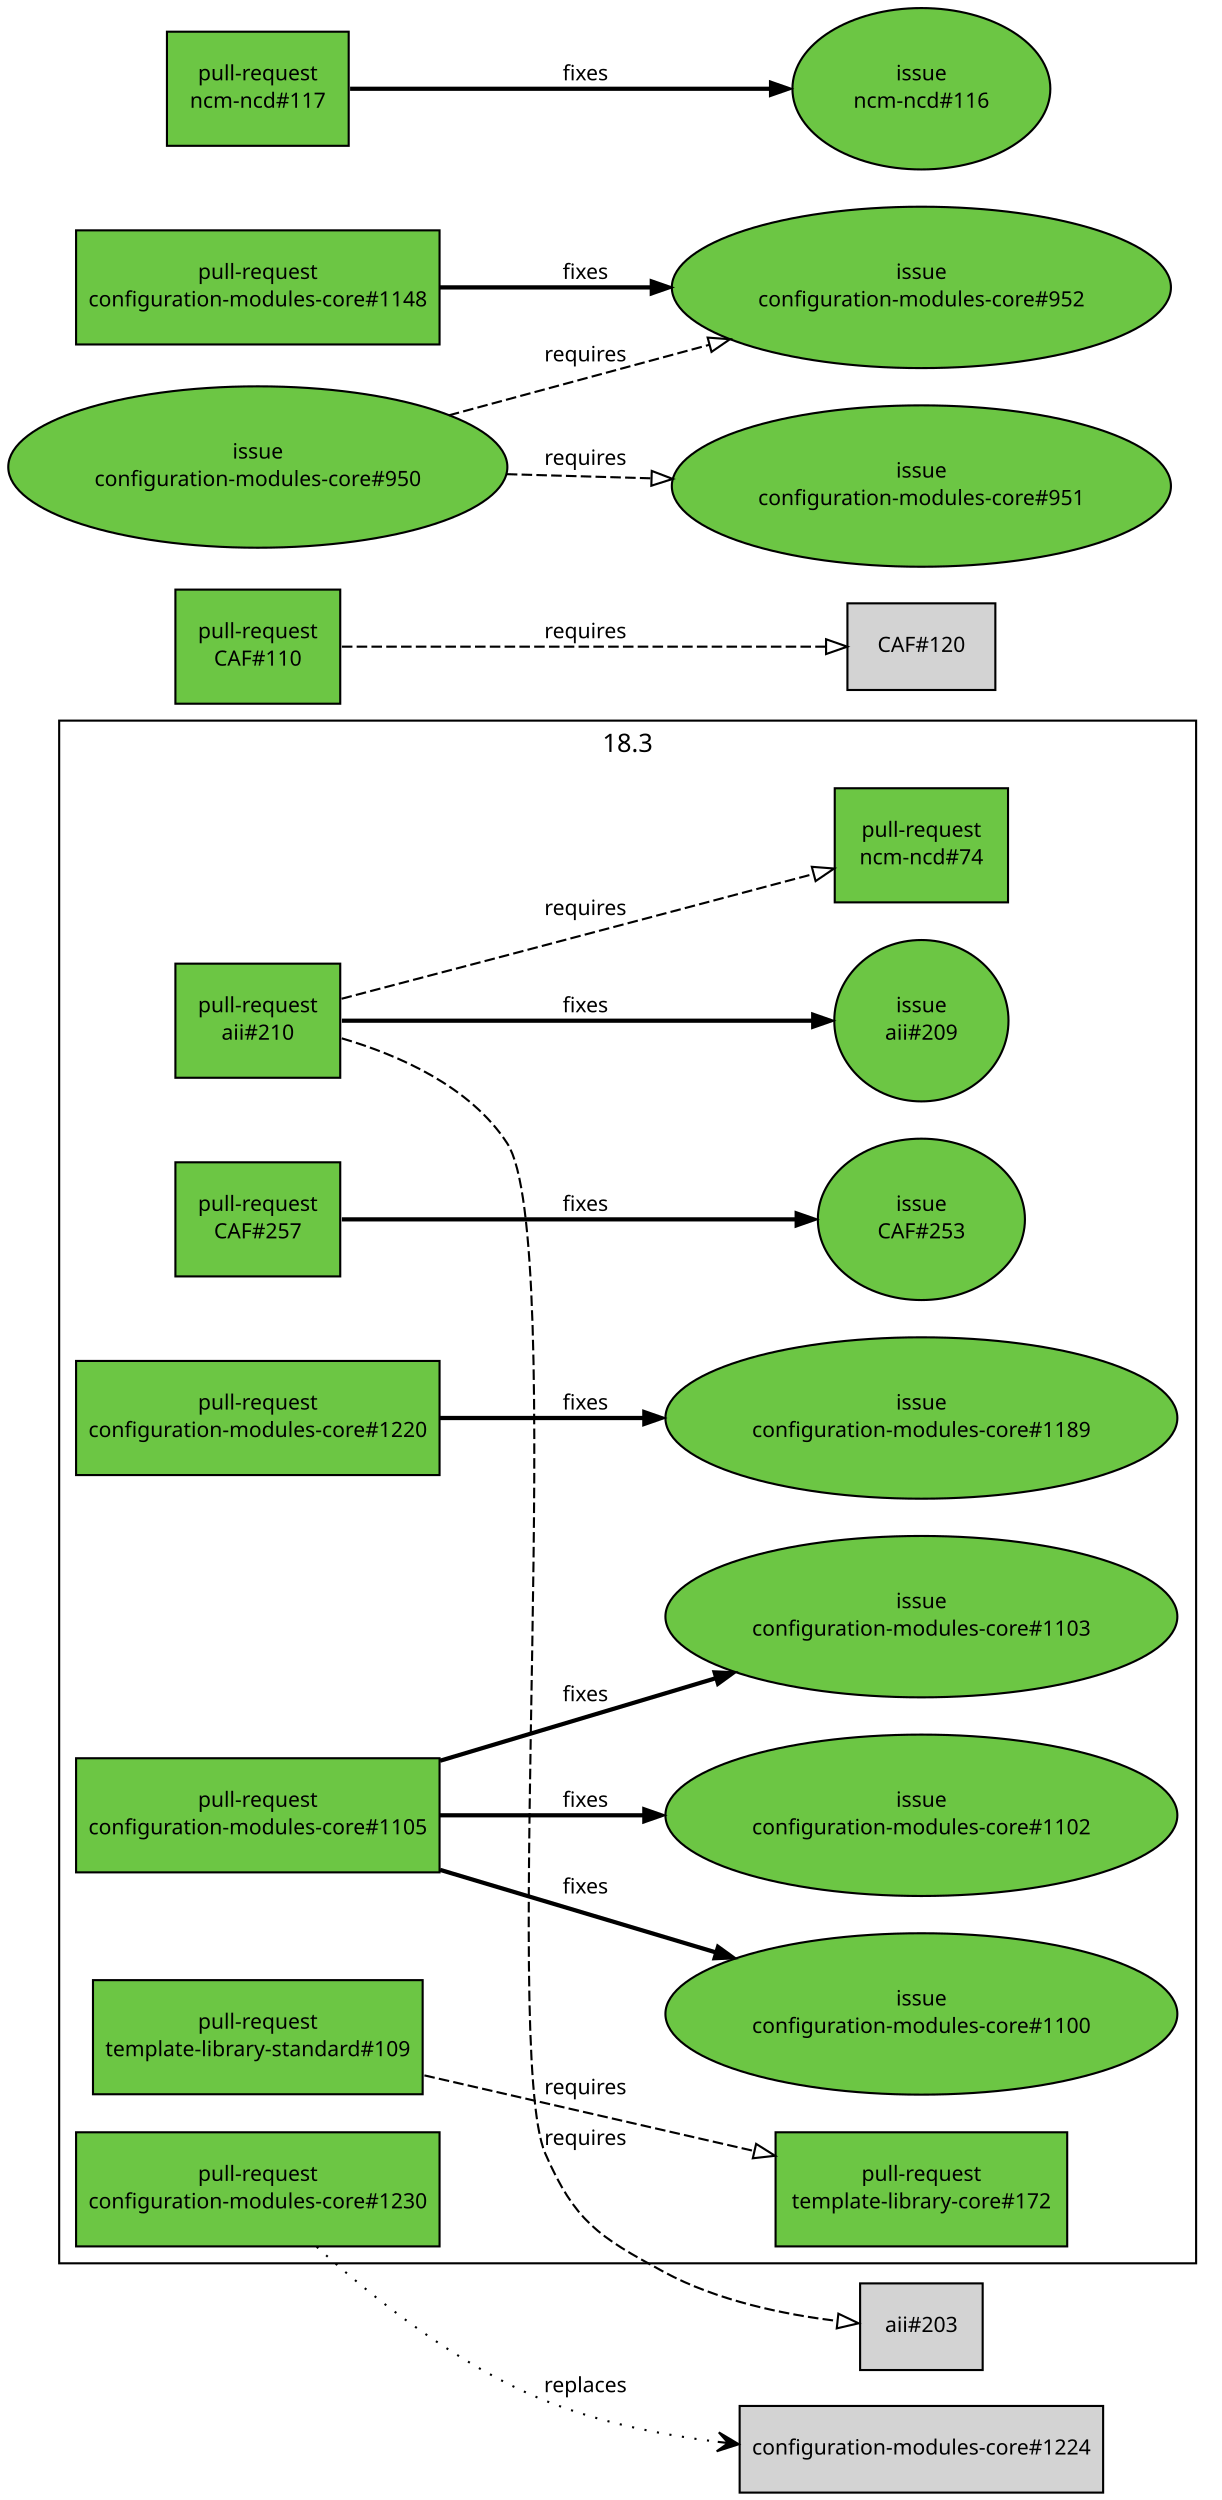
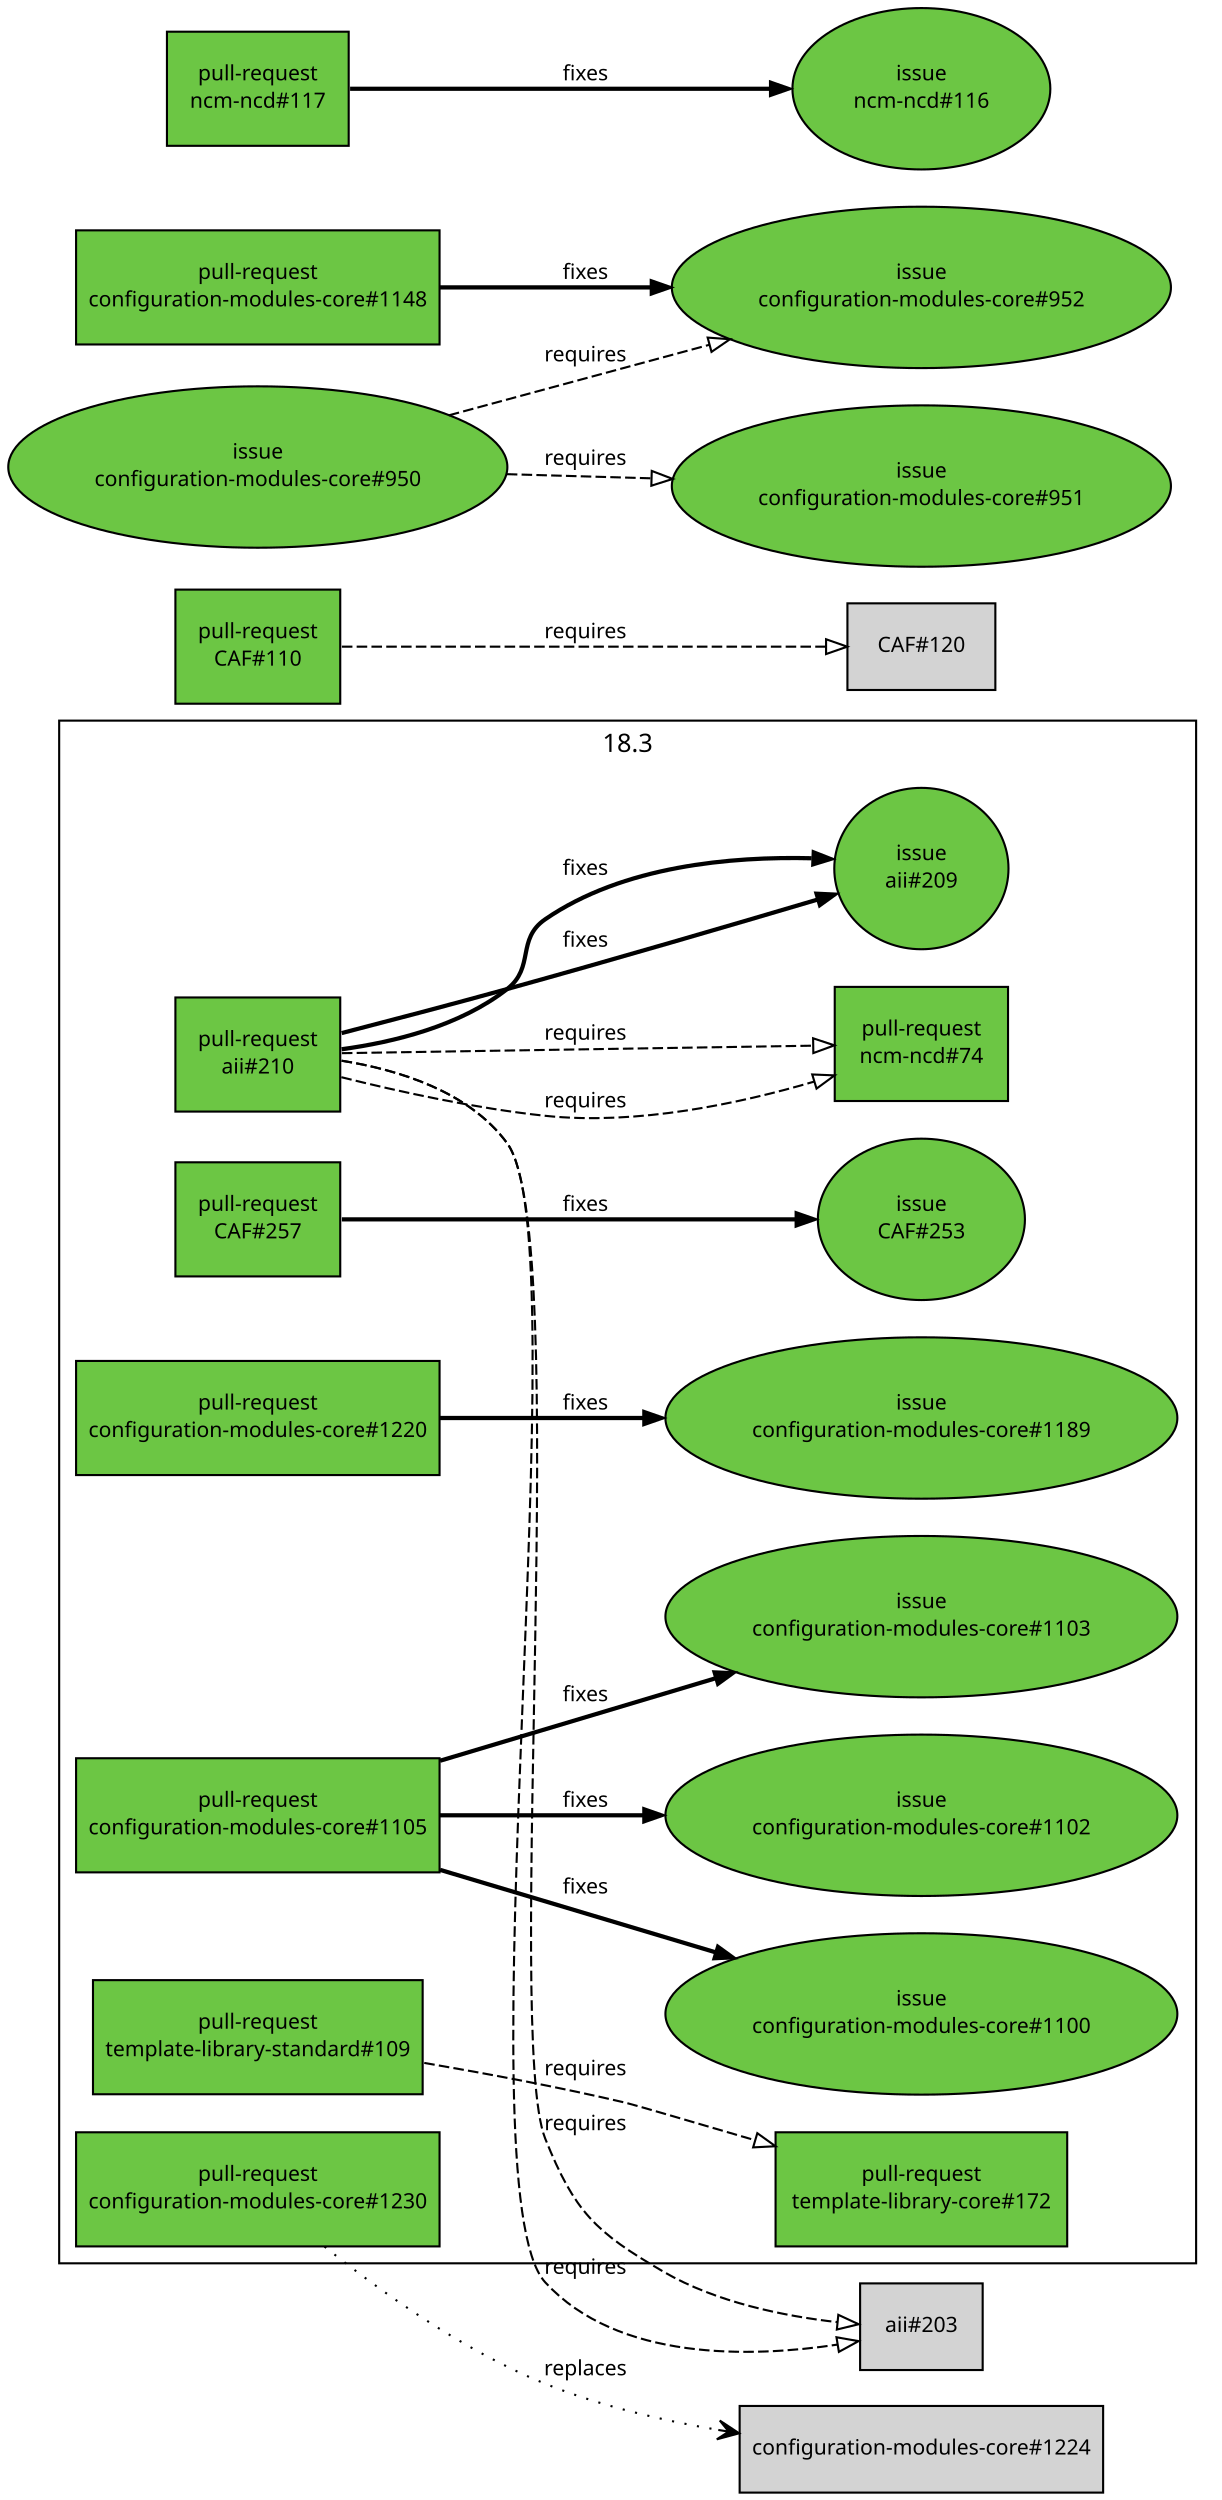
<svg xmlns="http://www.w3.org/2000/svg" xmlns:xlink="http://www.w3.org/1999/xlink" width="578pt" height="1183pt" viewBox="0.00 0.00 578.00 1183.00">
  <g id="graph1" class="graph" transform="scale(1 1) rotate(0) translate(4 1179)">
    <polygon fill="white" stroke="white" points="-4,5 -4,-1179 575,-1179 575,5 -4,5" />
    <g id="graph3" class="cluster">
      <polygon fill="none" stroke="black" points="24,-108 24,-838 562,-838 562,-108 24,-108" />
      <text text-anchor="middle" x="293" y="-823.2" font-family="Sans" font-size="12.00">18.3</text>
    </g>
    <g id="node1" class="node">
      <a xlink:href="https://github.com/quattor/aii/pull/210" xlink:title="Shellfe: support active config for plugins" target="_parent">
-         <polygon fill="#6cc644" stroke="black" points="157,-723 79,-723 79,-669 157,-669 157,-723" />
-         <text text-anchor="middle" x="118" y="-700" font-family="Sans" font-size="10.00">pull-request</text>
-         <text text-anchor="middle" x="118" y="-687" font-family="Sans" font-size="10.00">aii#210</text>
+         <polygon fill="#6cc644" stroke="black" points="157,-707 79,-707 79,-653 157,-653 157,-707" />
+         <text text-anchor="middle" x="118" y="-684" font-family="Sans" font-size="10.00">pull-request</text>
+         <text text-anchor="middle" x="118" y="-671" font-family="Sans" font-size="10.00">aii#210</text>
      </a>
    </g>
    <g id="node3" class="node">
      <a xlink:href="https://github.com/quattor/aii/issues/209" xlink:title="support ACTIVE_CONFIG" target="_parent">
-         <ellipse fill="#6cc644" stroke="black" cx="432" cy="-696" rx="41.217" ry="38.184" />
-         <text text-anchor="middle" x="432" y="-700" font-family="Sans" font-size="10.00">issue</text>
-         <text text-anchor="middle" x="432" y="-687" font-family="Sans" font-size="10.00">aii#209</text>
+         <ellipse fill="#6cc644" stroke="black" cx="432" cy="-768" rx="41.217" ry="38.184" />
+         <text text-anchor="middle" x="432" y="-772" font-family="Sans" font-size="10.00">issue</text>
+         <text text-anchor="middle" x="432" y="-759" font-family="Sans" font-size="10.00">aii#209</text>
      </a>
    </g>
    <g id="edge2" class="edge">
-       <path fill="none" stroke="black" stroke-width="2" d="M157.768,-696C214.279,-696 317.868,-696 380.284,-696" />
-       <polygon fill="black" stroke="black" points="380.31,-699.5 390.31,-696 380.31,-692.5 380.31,-699.5" />
-       <text text-anchor="middle" x="273" y="-700" font-family="Sans" font-size="10.00">fixes</text>
+       <path fill="none" stroke="black" stroke-width="2" d="M157.672,-690.147C180.6,-696.08 209.972,-703.798 236,-711 286.062,-724.853 343.052,-741.529 382.625,-753.254" />
+       <polygon fill="black" stroke="black" points="381.713,-756.634 392.295,-756.123 383.704,-749.923 381.713,-756.634" />
+       <text text-anchor="middle" x="273" y="-731" font-family="Sans" font-size="10.00">fixes</text>
+     </g>
+     <g id="edge8" class="edge">
+       <path fill="none" stroke="black" stroke-width="2" d="M157.627,-682.491C182.368,-685.831 213.651,-693.504 236,-711 249.155,-721.298 240.237,-734.529 254,-744 290.746,-769.287 342.006,-773.808 380.085,-772.874" />
+       <polygon fill="black" stroke="black" points="380.593,-776.358 390.452,-772.479 380.326,-769.363 380.593,-776.358" />
+       <text text-anchor="middle" x="273" y="-765" font-family="Sans" font-size="10.00">fixes</text>
    </g>
    <g id="node5" class="node">
      <a xlink:href="https://github.com/quattor/ncm-ncd/pull/74" xlink:title="Set the current active config as an attribute to the component" target="_parent">
-         <polygon fill="#6cc644" stroke="black" points="473,-806 391,-806 391,-752 473,-752 473,-806" />
-         <text text-anchor="middle" x="432" y="-783" font-family="Sans" font-size="10.00">pull-request</text>
-         <text text-anchor="middle" x="432" y="-770" font-family="Sans" font-size="10.00">ncm-ncd#74</text>
+         <polygon fill="#6cc644" stroke="black" points="473,-712 391,-712 391,-658 473,-658 473,-712" />
+         <text text-anchor="middle" x="432" y="-689" font-family="Sans" font-size="10.00">pull-request</text>
+         <text text-anchor="middle" x="432" y="-676" font-family="Sans" font-size="10.00">ncm-ncd#74</text>
      </a>
    </g>
    <g id="edge4" class="edge">
-       <path fill="none" stroke="black" stroke-dasharray="5,2" d="M157.609,-706.38C180.517,-712.39 209.889,-720.106 236,-727 285.266,-740.007 341.475,-754.927 381.028,-765.441" />
-       <polygon fill="none" stroke="black" points="380.148,-768.828 390.711,-768.015 381.946,-762.063 380.148,-768.828" />
-       <text text-anchor="middle" x="273" y="-746" font-family="Sans" font-size="10.00">requires</text>
+       <path fill="none" stroke="black" stroke-dasharray="5,2" d="M157.518,-669.275C184.471,-662.529 221.108,-654.468 254,-651 297.328,-646.432 345.866,-656.755 381.299,-667.195" />
+       <polygon fill="none" stroke="black" points="380.344,-670.563 390.93,-670.131 382.385,-663.867 380.344,-670.563" />
+       <text text-anchor="middle" x="273" y="-655" font-family="Sans" font-size="10.00">requires</text>
+     </g>
+     <g id="edge10" class="edge">
+       <path fill="none" stroke="black" stroke-dasharray="5,2" d="M157.768,-680.633C214.435,-681.536 318.442,-683.192 380.801,-684.185" />
+       <polygon fill="none" stroke="black" points="380.758,-687.684 390.813,-684.344 380.87,-680.685 380.758,-687.684" />
+       <text text-anchor="middle" x="273" y="-687" font-family="Sans" font-size="10.00">requires</text>
    </g>
    <g id="node7" class="node">
      <polygon fill="lightgrey" stroke="black" points="461,-98.5 403,-98.5 403,-57.5 461,-57.5 461,-98.5" />
      <text text-anchor="middle" x="432" y="-75.5" font-family="Sans" font-size="10.00">aii#203</text>
    </g>
    <g id="edge6" class="edge">
-       <path fill="none" stroke="black" stroke-dasharray="5,2" d="M157.721,-687.662C184.699,-679.744 218.537,-664.901 236,-638 264.94,-593.421 232.74,-208.712 254,-160 268.079,-127.74 279.072,-120.803 310,-104 335.309,-90.25 367.249,-83.769 392.1,-80.716" />
-       <polygon fill="none" stroke="black" points="392.715,-84.17 402.276,-79.606 391.956,-77.211 392.715,-84.17" />
-       <text text-anchor="middle" x="273" y="-164" font-family="Sans" font-size="10.00">requires</text>
-     </g>
-     <g id="node8" class="node">
+       <path fill="none" stroke="black" stroke-dasharray="5,2" d="M157.627,-677.058C184.377,-672.796 217.978,-662.536 236,-638 267.003,-595.791 234.457,-215.588 254,-167 267.98,-132.243 277.621,-122.844 310,-104 334.976,-89.465 367.061,-83.018 392.059,-80.177" />
+       <polygon fill="none" stroke="black" points="392.689,-83.632 402.297,-79.167 392.001,-76.666 392.689,-83.632" />
+       <text text-anchor="middle" x="273" y="-171" font-family="Sans" font-size="10.00">requires</text>
+     </g>
+     <g id="edge12" class="edge">
+       <path fill="none" stroke="black" stroke-dasharray="5,2" d="M157.663,-677.084C184.431,-672.836 218.037,-662.579 236,-638 271.357,-589.621 213.446,-143.114 254,-99 288.363,-61.62 351.236,-63.36 392.315,-69.537" />
+       <polygon fill="none" stroke="black" points="391.821,-73.002 402.258,-71.181 392.963,-66.096 391.821,-73.002" />
+       <text text-anchor="middle" x="273" y="-103" font-family="Sans" font-size="10.00">requires</text>
+     </g>
+     <g id="node11" class="node">
      <a xlink:href="https://github.com/quattor/CAF/pull/257" xlink:title="Process: run process as another user" target="_parent">
        <polygon fill="#6cc644" stroke="black" points="157,-629 79,-629 79,-575 157,-575 157,-629" />
        <text text-anchor="middle" x="118" y="-606" font-family="Sans" font-size="10.00">pull-request</text>
        <text text-anchor="middle" x="118" y="-593" font-family="Sans" font-size="10.00">CAF#257</text>
      </a>
    </g>
-     <g id="node10" class="node">
+     <g id="node13" class="node">
      <a xlink:href="https://github.com/quattor/CAF/issues/253" xlink:title="CAF::Process: Include an option to execute the command as an specific user" target="_parent">
        <ellipse fill="#6cc644" stroke="black" cx="432" cy="-602" rx="48.998" ry="38.184" />
        <text text-anchor="middle" x="432" y="-606" font-family="Sans" font-size="10.00">issue</text>
        <text text-anchor="middle" x="432" y="-593" font-family="Sans" font-size="10.00">CAF#253</text>
      </a>
    </g>
-     <g id="edge8" class="edge">
+     <g id="edge14" class="edge">
      <path fill="none" stroke="black" stroke-width="2" d="M157.768,-602C211.934,-602 309.353,-602 372.308,-602" />
      <polygon fill="black" stroke="black" points="372.488,-605.5 382.488,-602 372.488,-598.5 372.488,-605.5" />
      <text text-anchor="middle" x="273" y="-606" font-family="Sans" font-size="10.00">fixes</text>
    </g>
-     <g id="node11" class="node">
+     <g id="node14" class="node">
      <a xlink:href="https://github.com/quattor/CAF/pull/110" xlink:title="Download: API proposal" target="_parent">
        <polygon fill="#6cc644" stroke="black" points="157,-900 79,-900 79,-846 157,-846 157,-900" />
        <text text-anchor="middle" x="118" y="-877" font-family="Sans" font-size="10.00">pull-request</text>
        <text text-anchor="middle" x="118" y="-864" font-family="Sans" font-size="10.00">CAF#110</text>
      </a>
    </g>
-     <g id="node13" class="node">
+     <g id="node16" class="node">
      <polygon fill="lightgrey" stroke="black" points="467,-893.5 397,-893.5 397,-852.5 467,-852.5 467,-893.5" />
      <text text-anchor="middle" x="432" y="-870.5" font-family="Sans" font-size="10.00">CAF#120</text>
    </g>
-     <g id="edge10" class="edge">
+     <g id="edge16" class="edge">
      <path fill="none" stroke="black" stroke-dasharray="5,2" d="M157.768,-873C216.269,-873 325.221,-873 386.719,-873" />
      <polygon fill="none" stroke="black" points="386.897,-876.5 396.897,-873 386.897,-869.5 386.897,-876.5" />
      <text text-anchor="middle" x="273" y="-877" font-family="Sans" font-size="10.00">requires</text>
    </g>
-     <g id="node14" class="node">
+     <g id="node17" class="node">
      <a xlink:href="https://github.com/quattor/configuration-modules-core/pull/1230" xlink:title="ncm-ceph: support for luminous, bluestore, ceph-volume and per host osd deployment" target="_parent">
        <polygon fill="#6cc644" stroke="black" points="204,-170 32,-170 32,-116 204,-116 204,-170" />
        <text text-anchor="middle" x="118" y="-147" font-family="Sans" font-size="10.00">pull-request</text>
        <text text-anchor="middle" x="118" y="-134" font-family="Sans" font-size="10.00">configuration-modules-core#1230</text>
      </a>
    </g>
-     <g id="node16" class="node">
+     <g id="node19" class="node">
      <polygon fill="lightgrey" stroke="black" points="518,-40.5 346,-40.5 346,0.5 518,0.5 518,-40.5" />
      <text text-anchor="middle" x="432" y="-17.5" font-family="Sans" font-size="10.00">configuration-modules-core#1224</text>
    </g>
-     <g id="edge12" class="edge">
-       <path fill="none" stroke="black" stroke-dasharray="1,5" d="M145.867,-115.794C171.666,-92.357 212.244,-59.739 254,-43 279.389,-32.822 308.297,-26.92 335.324,-23.558" />
-       <polygon fill="black" stroke="black" points="345.579,-22.39 336.153,-27.992 340.611,-22.956 335.644,-23.521 335.644,-23.521 335.644,-23.521 340.611,-22.956 335.134,-19.05 345.579,-22.39 345.579,-22.39" />
-       <text text-anchor="middle" x="273" y="-47" font-family="Sans" font-size="10.00">replaces</text>
-     </g>
-     <g id="node17" class="node">
+     <g id="edge18" class="edge">
+       <path fill="none" stroke="black" stroke-dasharray="1,5" d="M149.569,-115.91C175.801,-94.88 215.009,-66.736 254,-51 279.648,-40.649 308.744,-33.751 335.87,-29.155" />
+       <polygon fill="black" stroke="black" points="345.765,-27.564 336.606,-33.594 340.828,-28.358 335.892,-29.151 335.892,-29.151 335.892,-29.151 340.828,-28.358 335.177,-24.709 345.765,-27.564 345.765,-27.564" />
+       <text text-anchor="middle" x="273" y="-55" font-family="Sans" font-size="10.00">replaces</text>
+     </g>
+     <g id="node20" class="node">
      <a xlink:href="https://github.com/quattor/configuration-modules-core/pull/1220" xlink:title="ncm-cups: Stop daemon if server not enabled" target="_parent">
        <polygon fill="#6cc644" stroke="black" points="204,-535 32,-535 32,-481 204,-481 204,-535" />
        <text text-anchor="middle" x="118" y="-512" font-family="Sans" font-size="10.00">pull-request</text>
        <text text-anchor="middle" x="118" y="-499" font-family="Sans" font-size="10.00">configuration-modules-core#1220</text>
      </a>
    </g>
-     <g id="node19" class="node">
+     <g id="node22" class="node">
      <a xlink:href="https://github.com/quattor/configuration-modules-core/issues/1189" xlink:title="ncm-cups: Nodetype of client should stop running cups daemon" target="_parent">
        <ellipse fill="#6cc644" stroke="black" cx="432" cy="-508" rx="121.122" ry="38.184" />
        <text text-anchor="middle" x="432" y="-512" font-family="Sans" font-size="10.00">issue</text>
        <text text-anchor="middle" x="432" y="-499" font-family="Sans" font-size="10.00">configuration-modules-core#1189</text>
      </a>
    </g>
-     <g id="edge14" class="edge">
+     <g id="edge20" class="edge">
      <path fill="none" stroke="black" stroke-width="2" d="M204.217,-508C233.916,-508 267.888,-508 300.372,-508" />
      <polygon fill="black" stroke="black" points="300.399,-511.5 310.399,-508 300.399,-504.5 300.399,-511.5" />
      <text text-anchor="middle" x="273" y="-512" font-family="Sans" font-size="10.00">fixes</text>
    </g>
-     <g id="node20" class="node">
+     <g id="node23" class="node">
      <a xlink:href="https://github.com/quattor/configuration-modules-core/pull/1105" xlink:title="ncm-authconfig: fix krb5_realm, user_object_class and newline between ldap_krb5_canonicalize and ldap_krb5_realm" target="_parent">
        <polygon fill="#6cc644" stroke="black" points="204,-347 32,-347 32,-293 204,-293 204,-347" />
        <text text-anchor="middle" x="118" y="-324" font-family="Sans" font-size="10.00">pull-request</text>
        <text text-anchor="middle" x="118" y="-311" font-family="Sans" font-size="10.00">configuration-modules-core#1105</text>
      </a>
    </g>
-     <g id="node22" class="node">
+     <g id="node25" class="node">
      <a xlink:href="https://github.com/quattor/configuration-modules-core/issues/1100" xlink:title="ncm-authconfig : no newline after krb5_canonicalize option" target="_parent">
        <ellipse fill="#6cc644" stroke="black" cx="432" cy="-226" rx="121.122" ry="38.184" />
        <text text-anchor="middle" x="432" y="-230" font-family="Sans" font-size="10.00">issue</text>
        <text text-anchor="middle" x="432" y="-217" font-family="Sans" font-size="10.00">configuration-modules-core#1100</text>
      </a>
    </g>
-     <g id="edge16" class="edge">
+     <g id="edge22" class="edge">
      <path fill="none" stroke="black" stroke-width="2" d="M204.217,-294.19C244.557,-282.113 292.783,-267.676 334.453,-255.202" />
      <polygon fill="black" stroke="black" points="335.488,-258.546 344.064,-252.325 333.48,-251.84 335.488,-258.546" />
      <text text-anchor="middle" x="273" y="-283" font-family="Sans" font-size="10.00">fixes</text>
    </g>
-     <g id="node24" class="node">
+     <g id="node27" class="node">
      <a xlink:href="https://github.com/quattor/configuration-modules-core/issues/1102" xlink:title="ncm-authconfig: There is no " target="_parent">
        <ellipse fill="#6cc644" stroke="black" cx="432" cy="-320" rx="121.122" ry="38.184" />
        <text text-anchor="middle" x="432" y="-324" font-family="Sans" font-size="10.00">issue</text>
        <text text-anchor="middle" x="432" y="-311" font-family="Sans" font-size="10.00">configuration-modules-core#1102</text>
      </a>
    </g>
-     <g id="edge18" class="edge">
+     <g id="edge24" class="edge">
      <path fill="none" stroke="black" stroke-width="2" d="M204.217,-320C233.916,-320 267.888,-320 300.372,-320" />
      <polygon fill="black" stroke="black" points="300.399,-323.5 310.399,-320 300.399,-316.5 300.399,-323.5" />
      <text text-anchor="middle" x="273" y="-324" font-family="Sans" font-size="10.00">fixes</text>
    </g>
-     <g id="node26" class="node">
+     <g id="node29" class="node">
      <a xlink:href="https://github.com/quattor/configuration-modules-core/issues/1103" xlink:title="ncm-authconfig: krb5_realm = ARRAY(0x39a5830)" target="_parent">
        <ellipse fill="#6cc644" stroke="black" cx="432" cy="-414" rx="121.122" ry="38.184" />
        <text text-anchor="middle" x="432" y="-418" font-family="Sans" font-size="10.00">issue</text>
        <text text-anchor="middle" x="432" y="-405" font-family="Sans" font-size="10.00">configuration-modules-core#1103</text>
      </a>
    </g>
-     <g id="edge20" class="edge">
+     <g id="edge26" class="edge">
      <path fill="none" stroke="black" stroke-width="2" d="M204.217,-345.81C244.557,-357.887 292.783,-372.324 334.453,-384.798" />
      <polygon fill="black" stroke="black" points="333.48,-388.16 344.064,-387.675 335.488,-381.454 333.48,-388.16" />
      <text text-anchor="middle" x="273" y="-374" font-family="Sans" font-size="10.00">fixes</text>
    </g>
-     <g id="node27" class="node">
+     <g id="node30" class="node">
      <a xlink:href="https://github.com/quattor/configuration-modules-core/pull/1148" xlink:title="ncm-spma: Remove support from groups from spma yumng backend" target="_parent">
        <polygon fill="#6cc644" stroke="black" points="204,-1070 32,-1070 32,-1016 204,-1016 204,-1070" />
        <text text-anchor="middle" x="118" y="-1047" font-family="Sans" font-size="10.00">pull-request</text>
        <text text-anchor="middle" x="118" y="-1034" font-family="Sans" font-size="10.00">configuration-modules-core#1148</text>
      </a>
    </g>
-     <g id="node29" class="node">
+     <g id="node32" class="node">
      <a xlink:href="https://github.com/quattor/configuration-modules-core/issues/952" xlink:title="ncm-spma (yumng): Remove support for package groups" target="_parent">
        <ellipse fill="#6cc644" stroke="black" cx="432" cy="-1043" rx="118.087" ry="38.184" />
        <text text-anchor="middle" x="432" y="-1047" font-family="Sans" font-size="10.00">issue</text>
        <text text-anchor="middle" x="432" y="-1034" font-family="Sans" font-size="10.00">configuration-modules-core#952</text>
      </a>
    </g>
-     <g id="edge22" class="edge">
+     <g id="edge28" class="edge">
      <path fill="none" stroke="black" stroke-width="2" d="M204.217,-1043C234.903,-1043 270.151,-1043 303.606,-1043" />
      <polygon fill="black" stroke="black" points="303.924,-1046.5 313.924,-1043 303.924,-1039.5 303.924,-1046.5" />
      <text text-anchor="middle" x="273" y="-1047" font-family="Sans" font-size="10.00">fixes</text>
    </g>
-     <g id="node30" class="node">
+     <g id="node33" class="node">
      <a xlink:href="https://github.com/quattor/configuration-modules-core/issues/950" xlink:title="ncm-spma: Remove support for package groups from yum backends" target="_parent">
        <ellipse fill="#6cc644" stroke="black" cx="118" cy="-958" rx="118.087" ry="38.184" />
        <text text-anchor="middle" x="118" y="-962" font-family="Sans" font-size="10.00">issue</text>
        <text text-anchor="middle" x="118" y="-949" font-family="Sans" font-size="10.00">configuration-modules-core#950</text>
      </a>
    </g>
-     <g id="edge26" class="edge">
+     <g id="edge32" class="edge">
      <path fill="none" stroke="black" stroke-dasharray="5,2" d="M208.401,-982.471C246.98,-992.915 292.147,-1005.14 331.747,-1015.86" />
      <polygon fill="none" stroke="black" points="330.855,-1019.25 341.422,-1018.48 332.684,-1012.49 330.855,-1019.25" />
      <text text-anchor="middle" x="273" y="-1008" font-family="Sans" font-size="10.00">requires</text>
    </g>
-     <g id="node32" class="node">
+     <g id="node35" class="node">
      <a xlink:href="https://github.com/quattor/configuration-modules-core/issues/951" xlink:title="ncm-spma (yum): Remove support for package groups" target="_parent">
        <ellipse fill="#6cc644" stroke="black" cx="432" cy="-949" rx="118.087" ry="38.184" />
        <text text-anchor="middle" x="432" y="-953" font-family="Sans" font-size="10.00">issue</text>
        <text text-anchor="middle" x="432" y="-940" font-family="Sans" font-size="10.00">configuration-modules-core#951</text>
      </a>
    </g>
-     <g id="edge24" class="edge">
+     <g id="edge30" class="edge">
      <path fill="none" stroke="black" stroke-dasharray="5,2" d="M235.815,-954.623C258.074,-953.985 281.456,-953.315 304.01,-952.668" />
      <polygon fill="none" stroke="black" points="304.412,-956.159 314.308,-952.373 304.212,-949.161 304.412,-956.159" />
      <text text-anchor="middle" x="273" y="-959" font-family="Sans" font-size="10.00">requires</text>
    </g>
-     <g id="node34" class="node">
+     <g id="node37" class="node">
      <a xlink:href="https://github.com/quattor/ncm-ncd/pull/117" xlink:title="Allow component modules to be loaded from any path" target="_parent">
        <polygon fill="#6cc644" stroke="black" points="161,-1164 75,-1164 75,-1110 161,-1110 161,-1164" />
        <text text-anchor="middle" x="118" y="-1141" font-family="Sans" font-size="10.00">pull-request</text>
        <text text-anchor="middle" x="118" y="-1128" font-family="Sans" font-size="10.00">ncm-ncd#117</text>
      </a>
    </g>
-     <g id="node36" class="node">
+     <g id="node39" class="node">
      <a xlink:href="https://github.com/quattor/ncm-ncd/issues/116" xlink:title="hasFile() prevents component modules from being relocated" target="_parent">
        <ellipse fill="#6cc644" stroke="black" cx="432" cy="-1137" rx="61.018" ry="38.184" />
        <text text-anchor="middle" x="432" y="-1141" font-family="Sans" font-size="10.00">issue</text>
        <text text-anchor="middle" x="432" y="-1128" font-family="Sans" font-size="10.00">ncm-ncd#116</text>
      </a>
    </g>
-     <g id="edge28" class="edge">
+     <g id="edge34" class="edge">
      <path fill="none" stroke="black" stroke-width="2" d="M161.66,-1137C212.954,-1137 298.809,-1137 360.001,-1137" />
      <polygon fill="black" stroke="black" points="360.362,-1140.5 370.362,-1137 360.362,-1133.5 360.362,-1140.5" />
      <text text-anchor="middle" x="273" y="-1141" font-family="Sans" font-size="10.00">fixes</text>
    </g>
-     <g id="node37" class="node">
+     <g id="node40" class="node">
      <a xlink:href="https://github.com/quattor/template-library-standard/pull/109" xlink:title="Add sample of nVidia workstation and compute GPUs" target="_parent">
        <polygon fill="#6cc644" stroke="black" points="196,-242 40,-242 40,-188 196,-188 196,-242" />
        <text text-anchor="middle" x="118" y="-219" font-family="Sans" font-size="10.00">pull-request</text>
        <text text-anchor="middle" x="118" y="-206" font-family="Sans" font-size="10.00">template-library-standard#109</text>
      </a>
    </g>
-     <g id="node39" class="node">
+     <g id="node42" class="node">
      <a xlink:href="https://github.com/quattor/template-library-core/pull/172" xlink:title="Allow RAM to be modelled on GPU cards" target="_parent">
        <polygon fill="#6cc644" stroke="black" points="501,-170 363,-170 363,-116 501,-116 501,-170" />
        <text text-anchor="middle" x="432" y="-147" font-family="Sans" font-size="10.00">pull-request</text>
        <text text-anchor="middle" x="432" y="-134" font-family="Sans" font-size="10.00">template-library-core#172</text>
      </a>
    </g>
-     <g id="edge30" class="edge">
-       <path fill="none" stroke="black" stroke-dasharray="5,2" d="M196.83,-196.924C244.488,-185.996 305.049,-172.11 352.777,-161.166" />
-       <polygon fill="none" stroke="black" points="353.793,-164.524 362.758,-158.877 352.229,-157.701 353.793,-164.524" />
-       <text text-anchor="middle" x="273" y="-188" font-family="Sans" font-size="10.00">requires</text>
+     <g id="edge36" class="edge">
+       <path fill="none" stroke="black" stroke-dasharray="5,2" d="M196.759,-202.832C226.724,-197.715 261.083,-191.259 292,-184 295.49,-183.181 323.288,-175.063 353.205,-166.265" />
+       <polygon fill="none" stroke="black" points="354.36,-169.573 362.965,-163.393 352.383,-162.858 354.36,-169.573" />
+       <text text-anchor="middle" x="273" y="-197" font-family="Sans" font-size="10.00">requires</text>
    </g>
  </g>
</svg>
